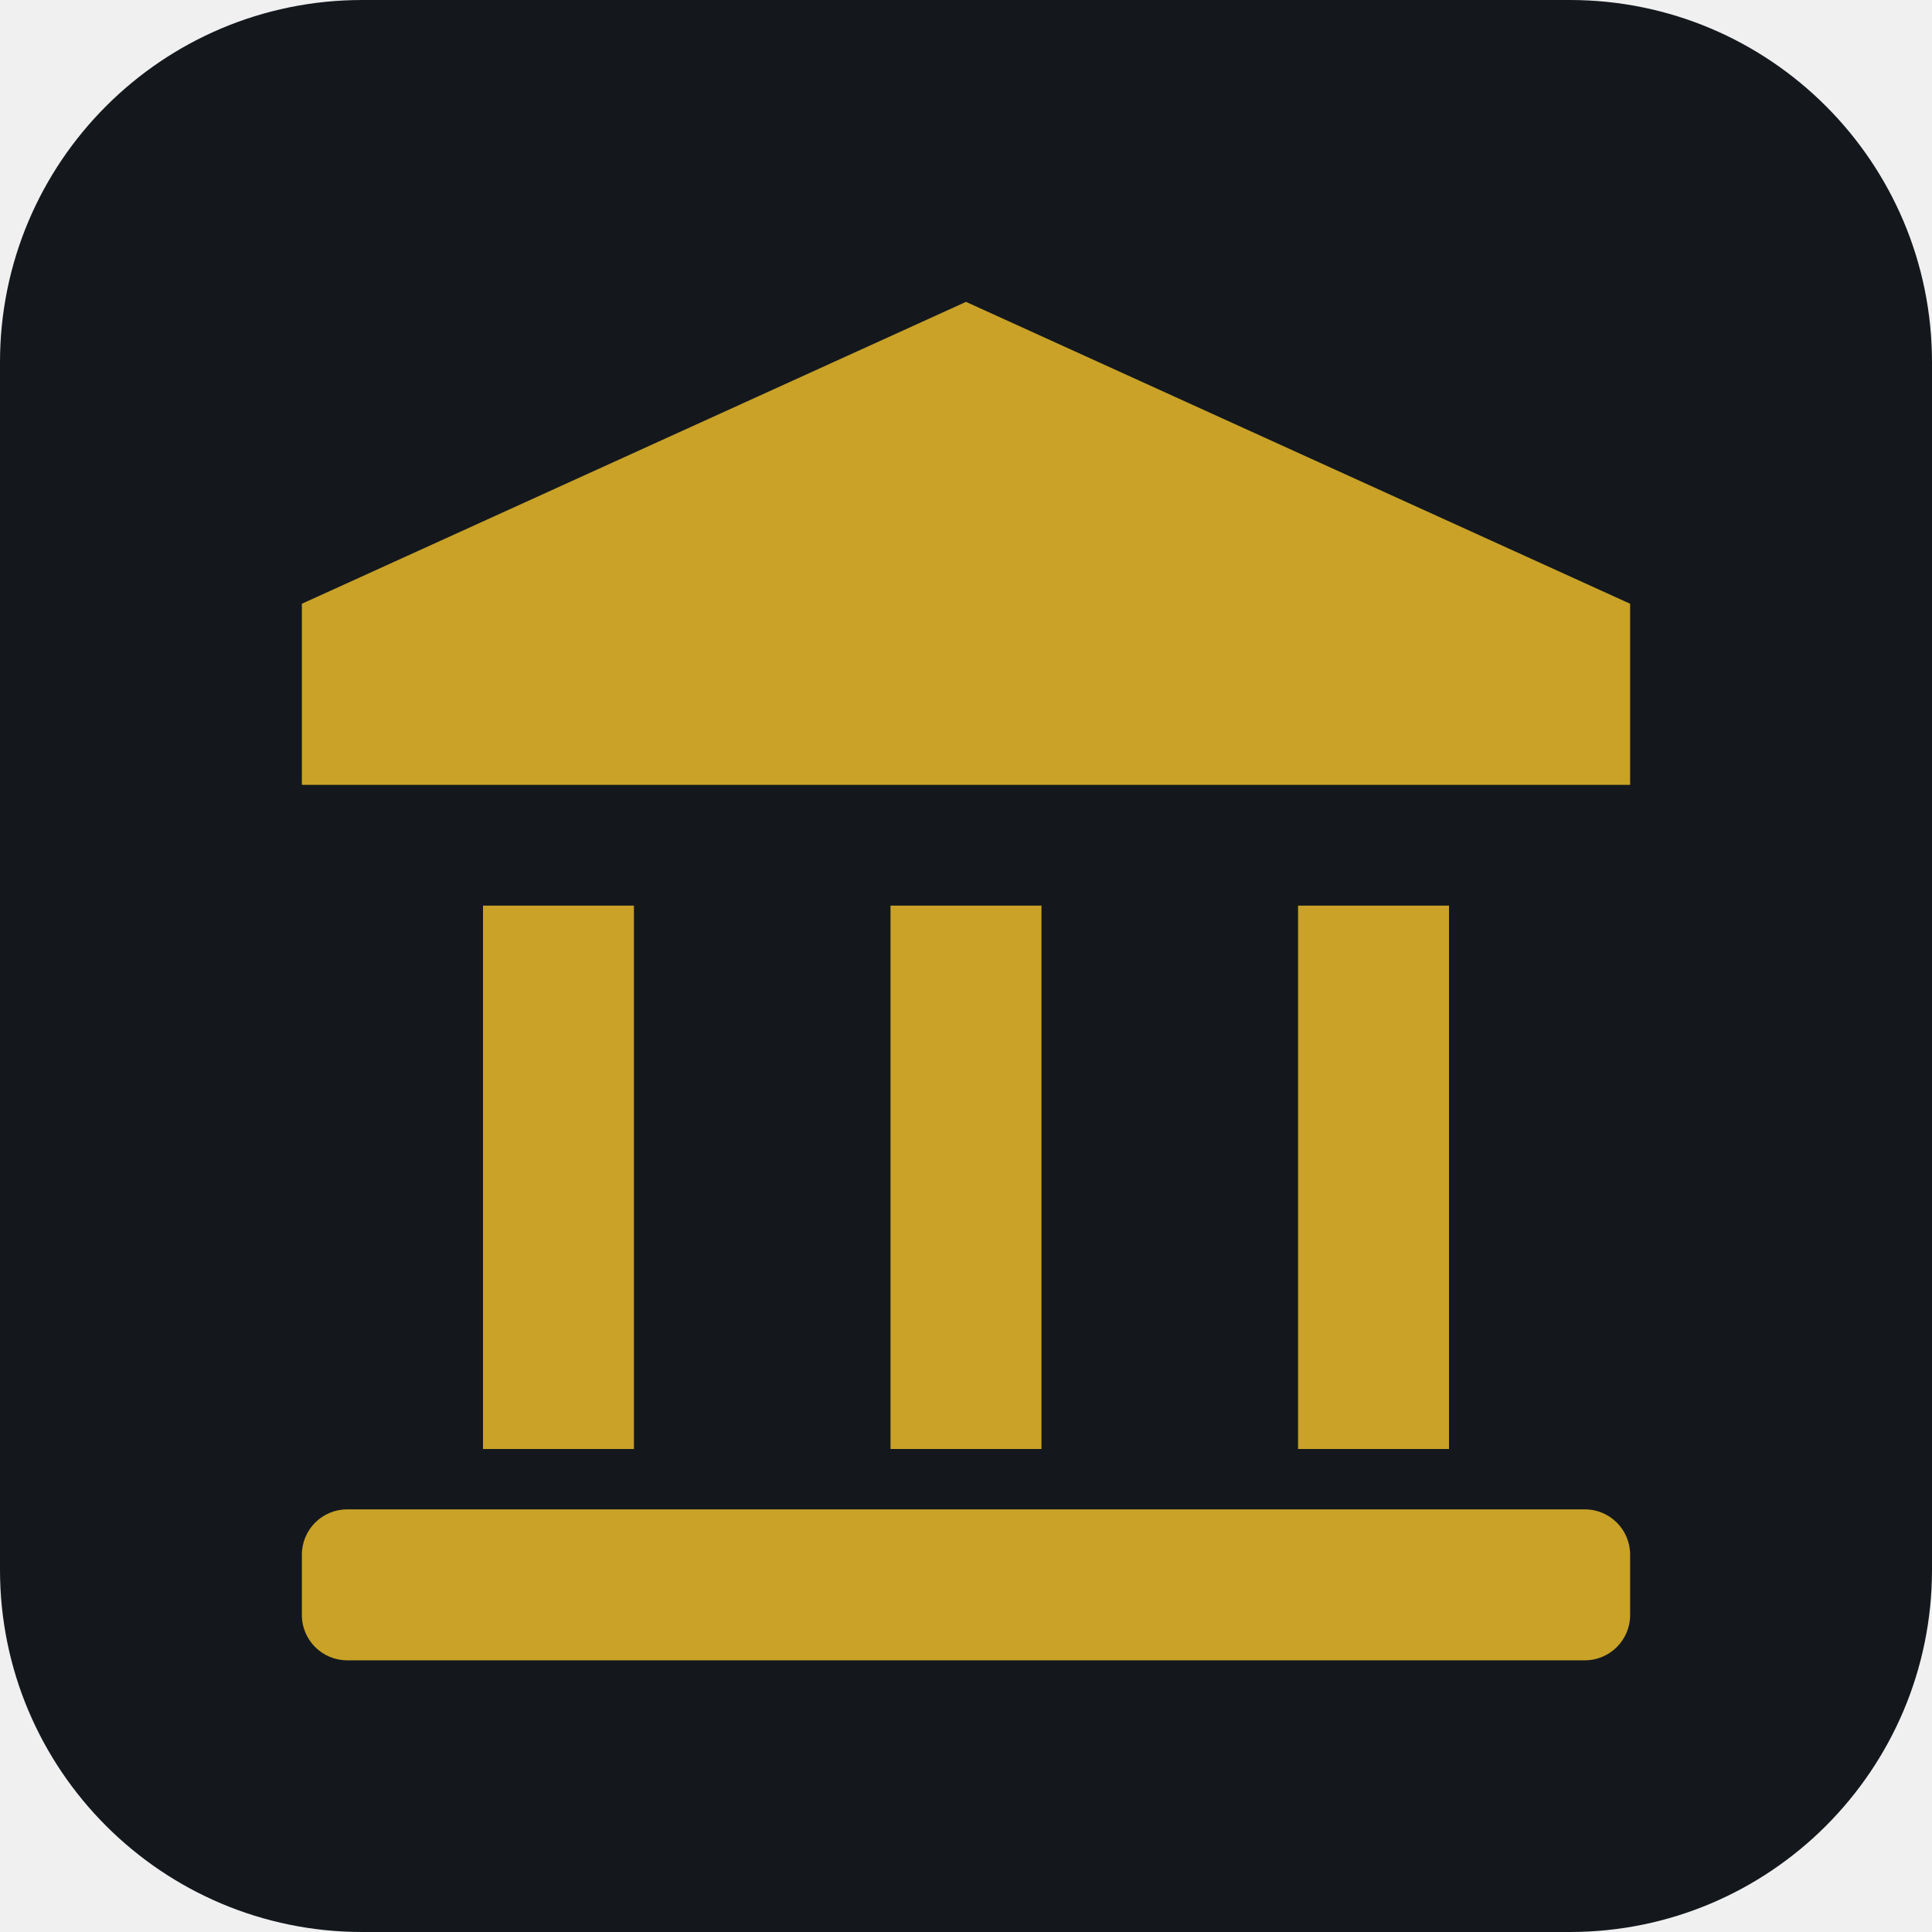
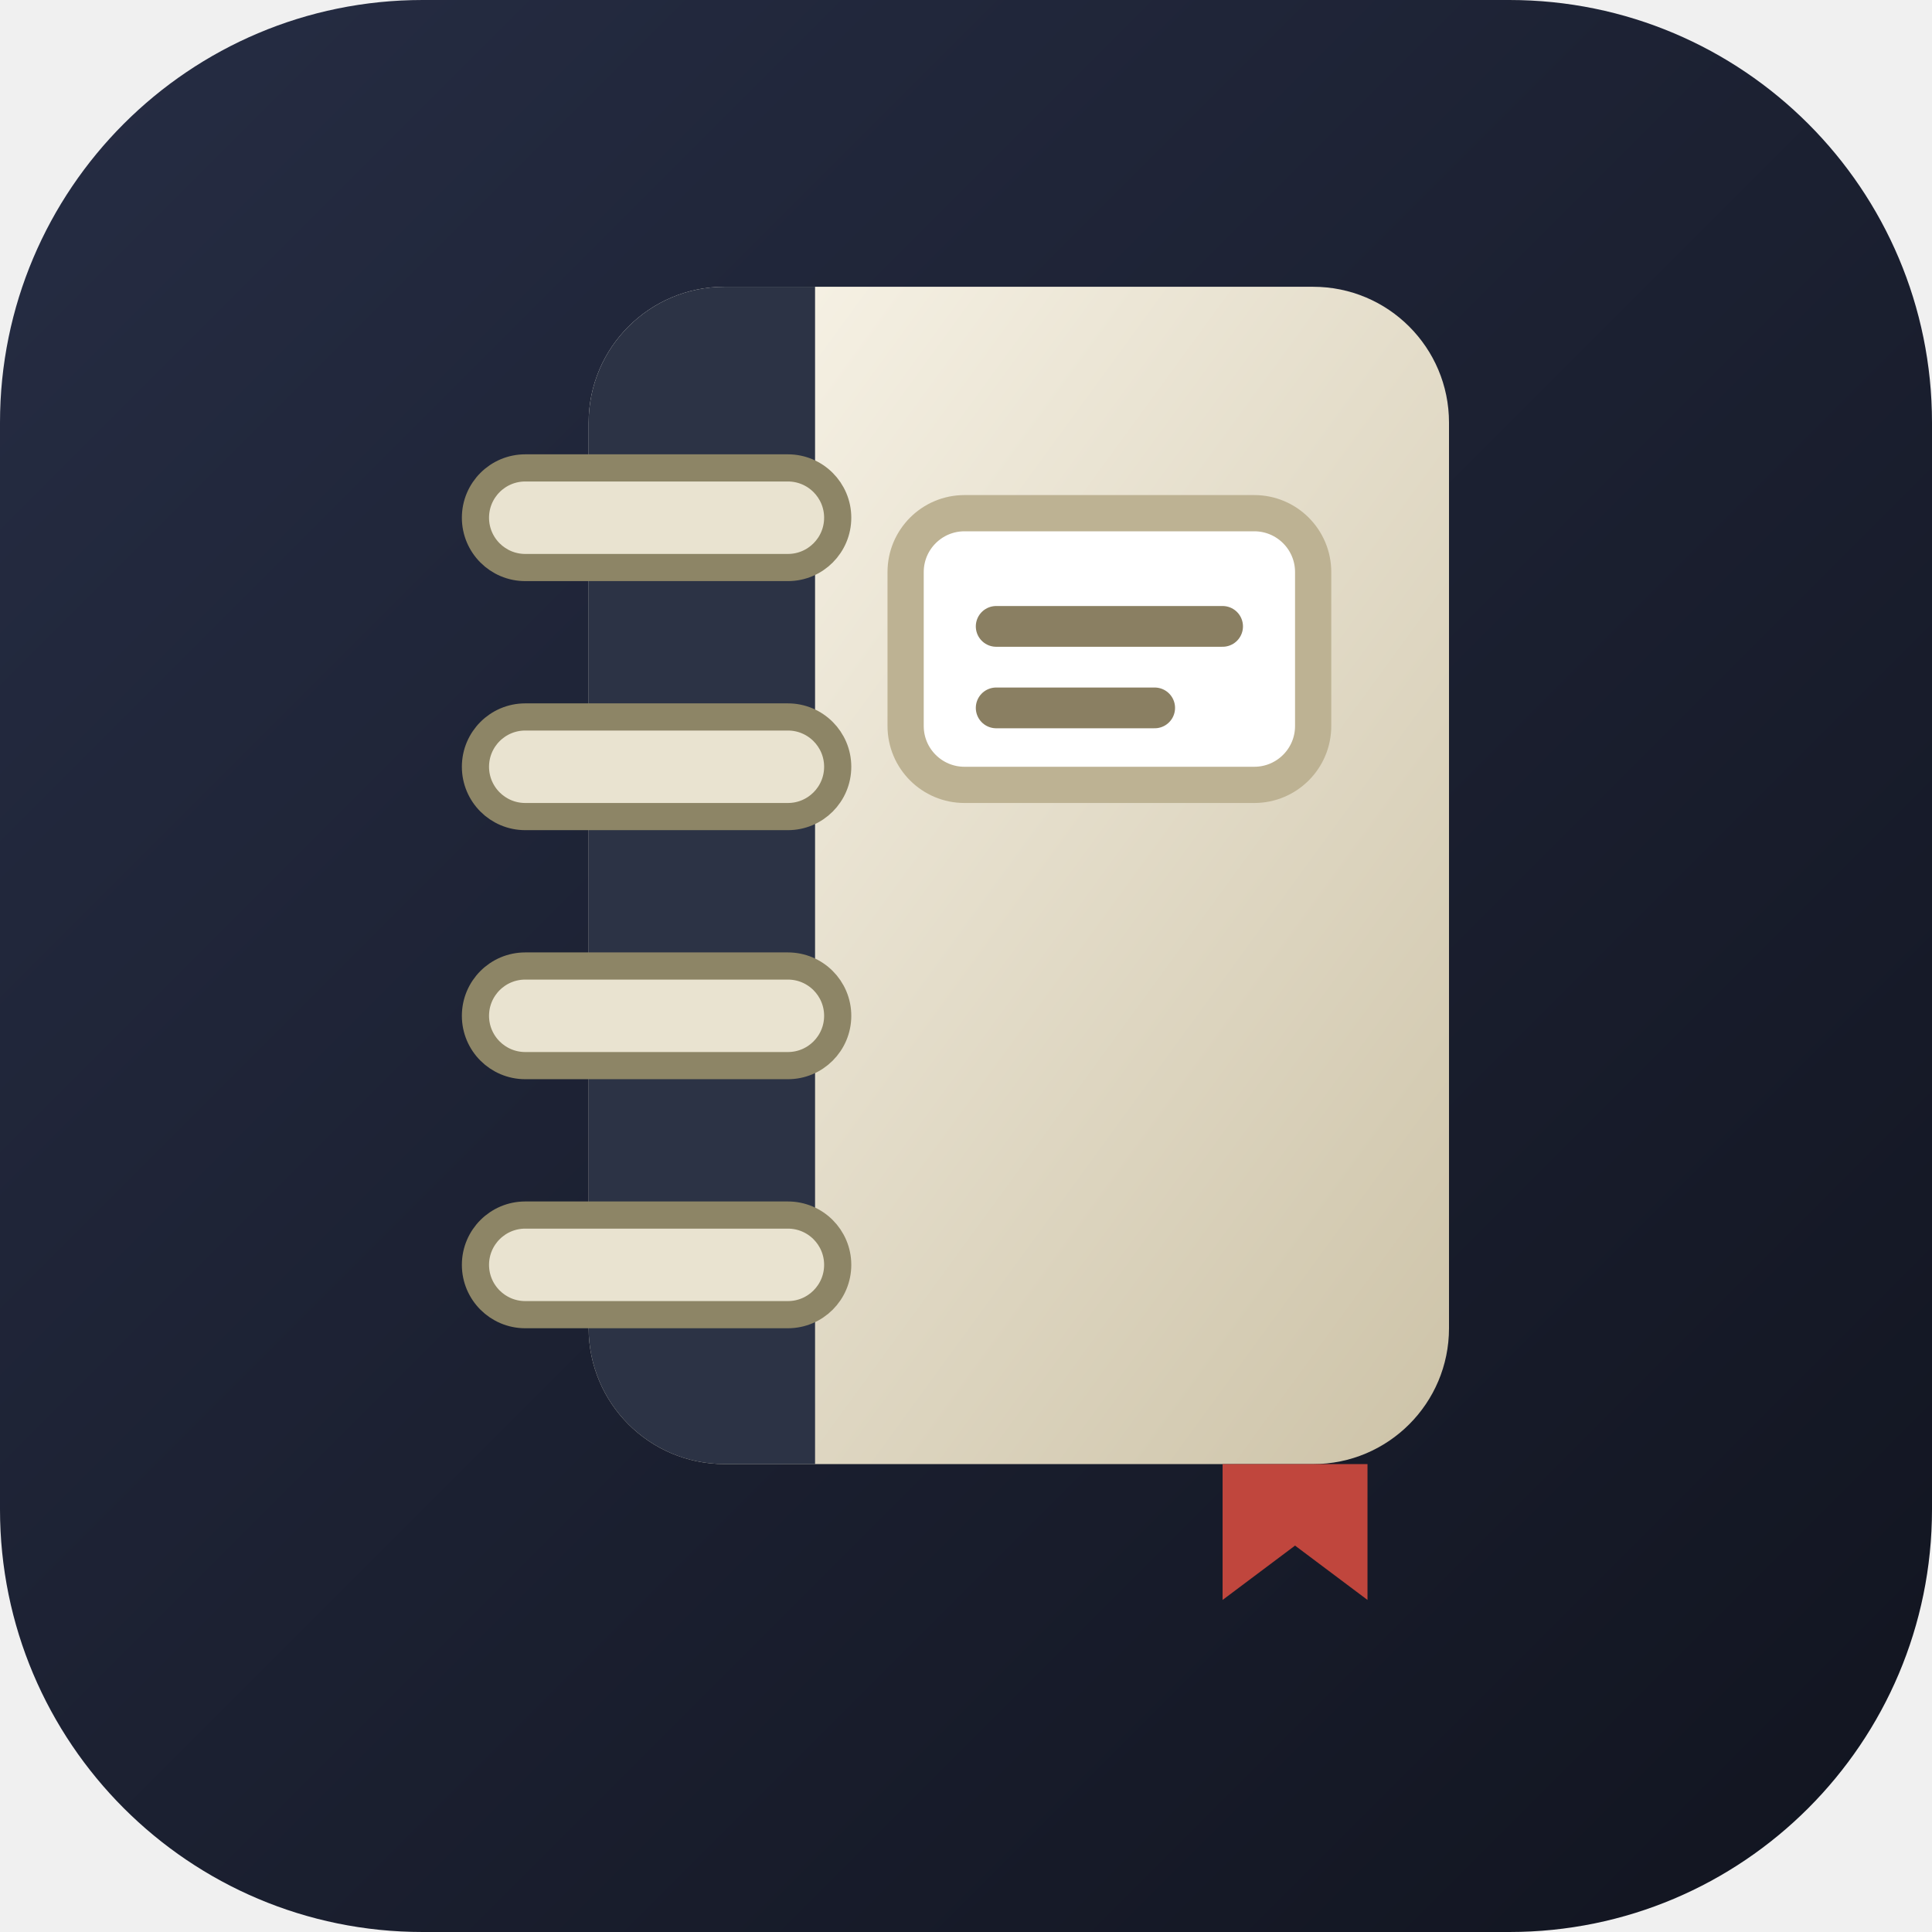
<svg xmlns="http://www.w3.org/2000/svg" viewBox="0 0 64 64">
-   <rect width="64" height="64" rx="12" fill="#14181d" />
-   <path d="M32 10 54 20v6H10v-6z" fill="#c9a227" />
-   <rect x="16" y="30" width="5" height="18" fill="#c9a227" />
-   <rect x="29.5" y="30" width="5" height="18" fill="#c9a227" />
-   <rect x="43" y="30" width="5" height="18" fill="#c9a227" />
-   <rect x="10" y="50" width="44" height="5" rx="1.5" fill="#c9a227" />
+   <defs>
+     <linearGradient id="fond" x1="0" y1="0" x2="1" y2="1">
+       <stop offset="0" stop-color="#262d44" />
+       <stop offset="1" stop-color="#11141f" />
+     </linearGradient>
+     <linearGradient id="papier" x1="0" y1="0" x2="1" y2="1">
+       <stop offset="0" stop-color="#fbf7ec" />
+       <stop offset="1" stop-color="#cdc3a8" />
+     </linearGradient>
+   </defs>
+   <rect width="64" height="64" rx="14" fill="url(#fond)" />
+   <g transform="translate(9 5) scale(1.5)">
+     <rect x="7" y="3" width="19" height="26" rx="3" fill="url(#papier)" />
+     <path d="M7 6a3 3 0 0 1 3-3h2v26h-2a3 3 0 0 1-3-3z" fill="#2c3345" />
+     <rect x="14" y="8" width="9" height="6" rx="1.3" fill="#fff" stroke="#bdb293" stroke-width=".8" />
+     <path d="M16 10.5h5M16 12.3h3.5" stroke="#8a7f62" stroke-width=".9" stroke-linecap="round" />
+     <rect x="4.5" y="7" width="8" height="2.2" rx="1.1" fill="#e9e3d0" stroke="#8d8566" stroke-width=".6" />
+     <rect x="4.5" y="12.5" width="8" height="2.2" rx="1.1" fill="#e9e3d0" stroke="#8d8566" stroke-width=".6" />
+     <rect x="4.5" y="18" width="8" height="2.2" rx="1.1" fill="#e9e3d0" stroke="#8d8566" stroke-width=".6" />
+     <rect x="4.5" y="23.5" width="8" height="2.2" rx="1.1" fill="#e9e3d0" stroke="#8d8566" stroke-width=".6" />
+     <path d="M21 29v3l1.6-1.2L24.2 32v-3z" fill="#c0463d" />
+   </g>
</svg>
